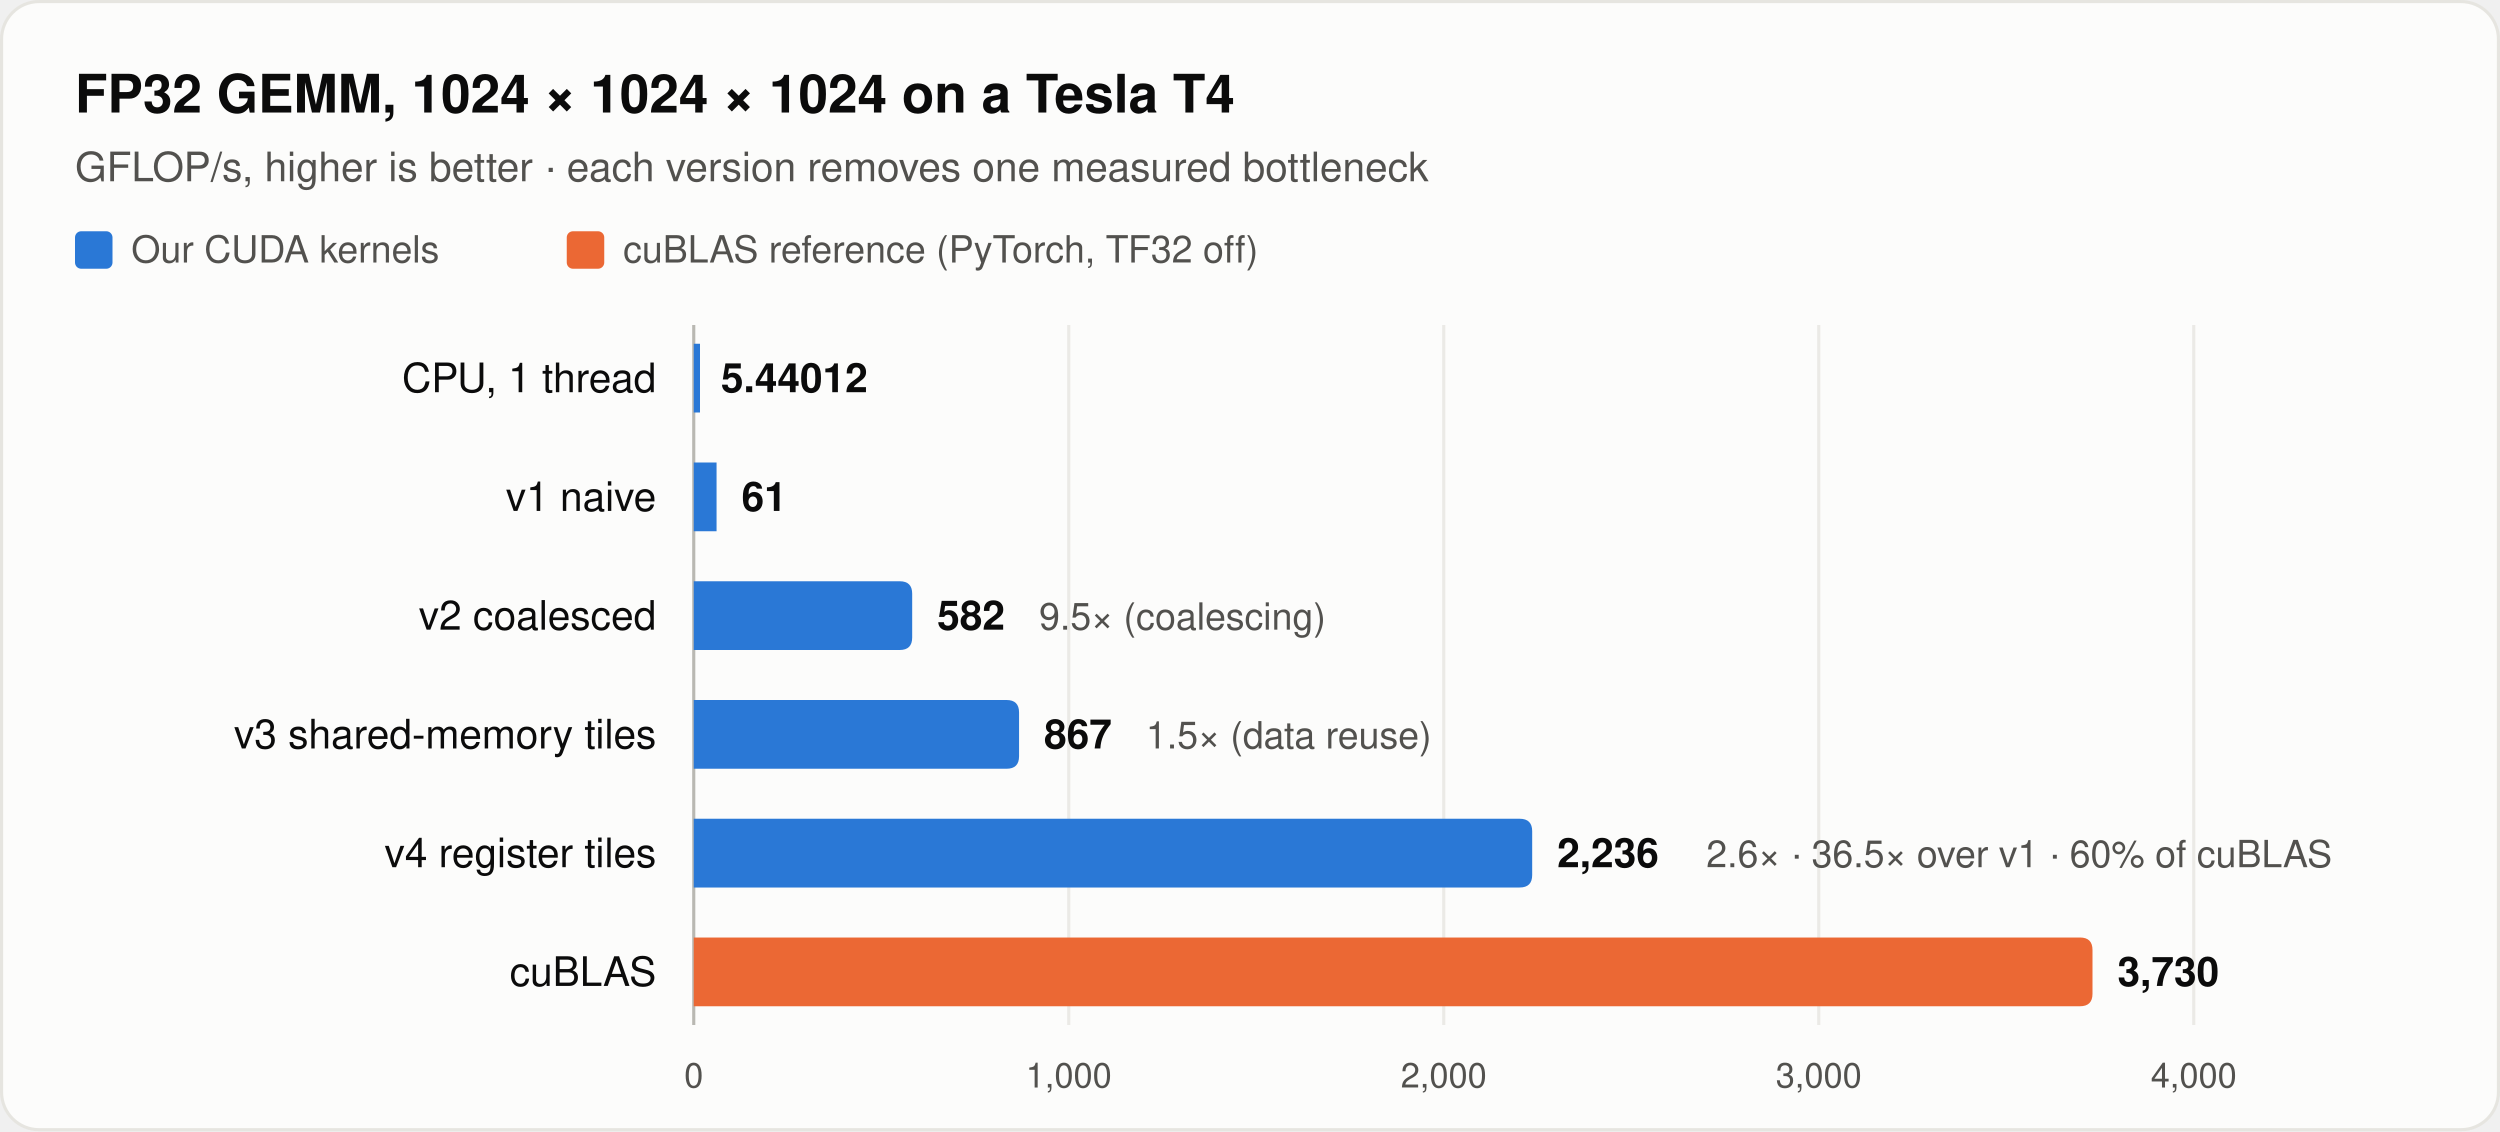
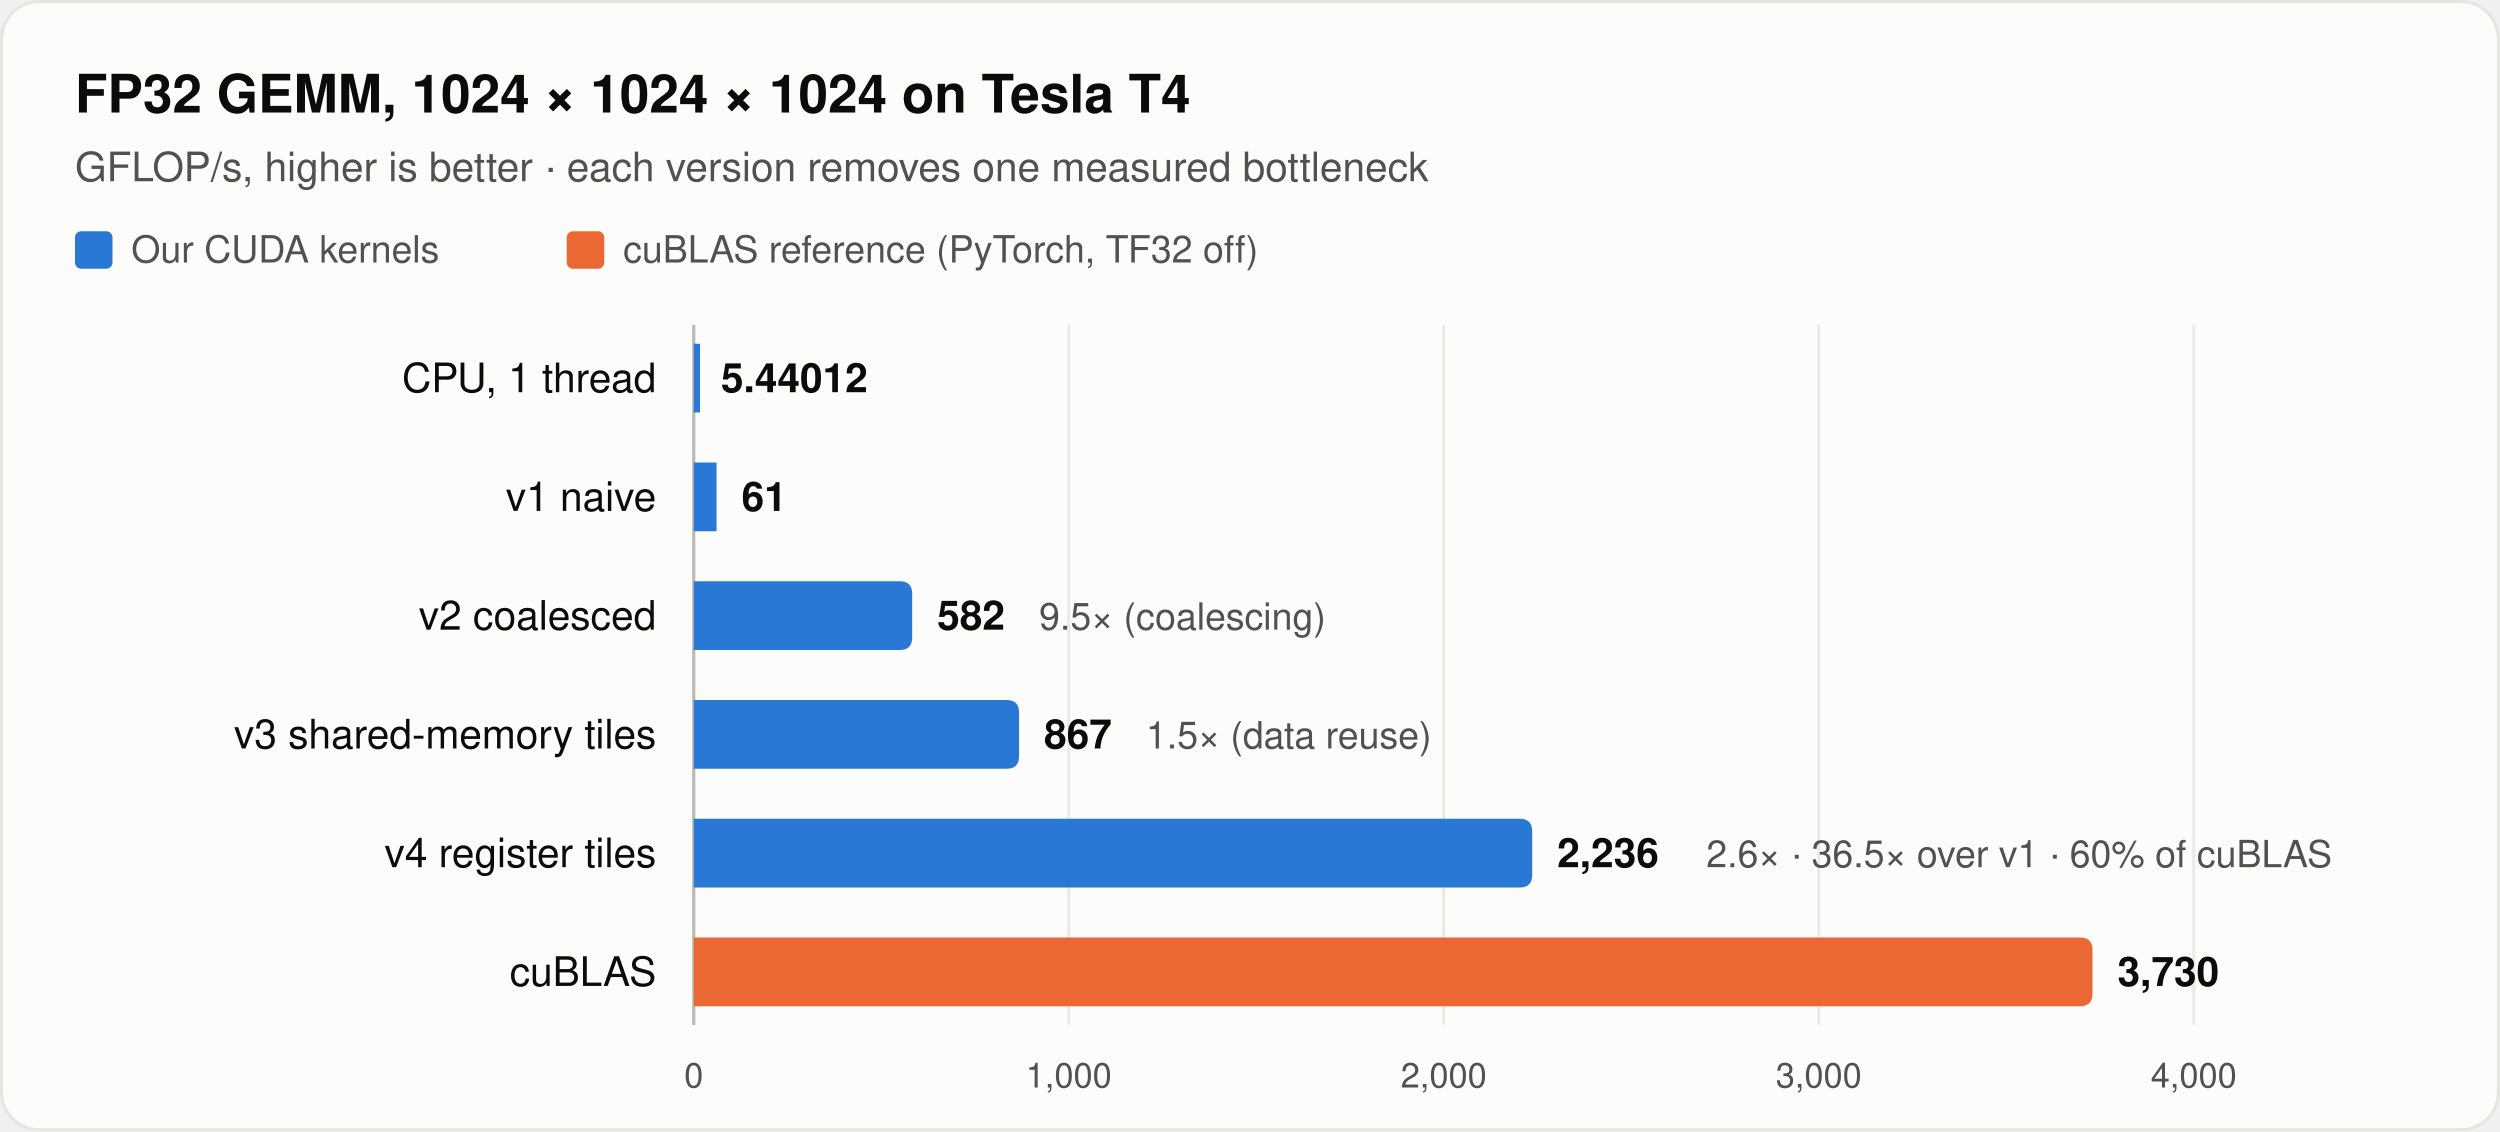
<svg xmlns="http://www.w3.org/2000/svg" width="800" height="362" viewBox="0 0 800 362" role="img" aria-labelledby="t d">
  <style>
    .title { font: 600 17px -apple-system, BlinkMacSystemFont, "Segoe UI", Helvetica, Arial, sans-serif; }
    .sub   { font: 400 13px -apple-system, BlinkMacSystemFont, "Segoe UI", Helvetica, Arial, sans-serif; }
    .label { font: 500 13px -apple-system, BlinkMacSystemFont, "Segoe UI", Helvetica, Arial, sans-serif; }
    .value { font: 600 13px -apple-system, BlinkMacSystemFont, "Segoe UI", Helvetica, Arial, sans-serif; font-variant-numeric: tabular-nums; }
    .note  { font: 400 12px -apple-system, BlinkMacSystemFont, "Segoe UI", Helvetica, Arial, sans-serif; }
    .tick  { font: 400 11px -apple-system, BlinkMacSystemFont, "Segoe UI", Helvetica, Arial, sans-serif; font-variant-numeric: tabular-nums; }
    .grid, .base, .ref, .mark { stroke-width: 1; fill: none; }
    .ref { stroke-dasharray: 4 3; }
    .mark { stroke-width: 2; }
    .line { fill: none; stroke-width: 2; stroke-linejoin: round; stroke-linecap: round; }
    .ring { stroke-width: 2; }
    .bg { fill: #fcfcfb; stroke: #e6e5e0; }
    .title, .label, .value { fill: #0b0b0b; }
    .sub, .note, .tick { fill: #52514e; }
    .grid { stroke: #ebeae6; }
    .base { stroke: #b9b8b2; }
    .ref { stroke: #52514e; }
    .mark { stroke: #0b0b0b; }
    .s1 { fill: #2a78d6; } .s2 { fill: #eb6834; } .s3 { fill: #1baf7a; }
    .l1 { stroke: #2a78d6; } .l2 { stroke: #eb6834; } .l3 { stroke: #1baf7a; }
    .ring { stroke: #fcfcfb; }
    @media (prefers-color-scheme: dark) {
    .bg { fill: #1a1a19; stroke: #333331; }
    .title, .label, .value { fill: #ffffff; }
    .sub, .note, .tick { fill: #c3c2b7; }
    .grid { stroke: #2e2e2c; }
    .base { stroke: #5c5b57; }
    .ref { stroke: #c3c2b7; }
    .mark { stroke: #ffffff; }
    .s1 { fill: #3987e5; } .s2 { fill: #d95926; } .s3 { fill: #199e70; }
    .l1 { stroke: #3987e5; } .l2 { stroke: #d95926; } .l3 { stroke: #199e70; }
    .ring { stroke: #1a1a19; }
    }
  </style>
  <rect class="bg" x="0.5" y="0.5" width="799" height="361" rx="12" />
-   <text class="title" x="24" y="36">FP32 GEMM, 1024 × 1024 × 1024 on a Tesla T4</text>
+   <text class="title" x="24" y="36">FP32 GEMM, 1024 × 1024 × 1024 on Tesla T4</text>
  <text class="sub" x="24" y="58">GFLOP/s, higher is better · each version removes one measured bottleneck</text>
  <rect class="s1" x="24" y="74" width="12" height="12" rx="2" />
  <text class="note" x="42" y="84">Our CUDA kernels</text>
  <rect class="s2" x="181.36" y="74" width="12" height="12" rx="2" />
  <text class="note" x="199.4" y="84">cuBLAS reference (PyTorch, TF32 off)</text>
  <line class="base" x1="222" y1="104" x2="222" y2="328" />
  <text class="tick" x="222" y="348" text-anchor="middle">0</text>
  <line class="grid" x1="342" y1="104" x2="342" y2="328" />
  <text class="tick" x="342" y="348" text-anchor="middle">1,000</text>
  <line class="grid" x1="462" y1="104" x2="462" y2="328" />
  <text class="tick" x="462" y="348" text-anchor="middle">2,000</text>
  <line class="grid" x1="582" y1="104" x2="582" y2="328" />
  <text class="tick" x="582" y="348" text-anchor="middle">3,000</text>
  <line class="grid" x1="702" y1="104" x2="702" y2="328" />
  <text class="tick" x="702" y="348" text-anchor="middle">4,000</text>
  <text class="label" x="210" y="125.5" text-anchor="end">CPU, 1 thread</text>
  <rect class="s1" x="222" y="110" width="2" height="22" />
  <text class="value" x="230.7" y="125.5">5.44012</text>
  <text class="label" x="210" y="163.5" text-anchor="end">v1 naive</text>
  <rect class="s1" x="222" y="148" width="7.3" height="22" />
  <text class="value" x="237.3" y="163.5">61</text>
  <text class="label" x="210" y="201.5" text-anchor="end">v2 coalesced</text>
  <path class="s1" d="M222 186 H287.9 Q291.9 186 291.9 190 V204 Q291.9 208 287.9 208 H222 Z" />
  <text class="value" x="299.9" y="201.5">582</text>
  <text class="note" x="332.5" y="201.5">9.5× (coalescing)</text>
  <text class="label" x="210" y="239.5" text-anchor="end">v3 shared-memory tiles</text>
  <path class="s1" d="M222 224 H322.1 Q326.1 224 326.1 228 V242 Q326.1 246 322.1 246 H222 Z" />
  <text class="value" x="334.1" y="239.5">867</text>
  <text class="note" x="366.7" y="239.5">1.5× (data reuse)</text>
  <text class="label" x="210" y="277.5" text-anchor="end">v4 register tiles</text>
  <path class="s1" d="M222 262 H486.3 Q490.3 262 490.3 266 V280 Q490.3 284 486.3 284 H222 Z" />
  <text class="value" x="498.3" y="277.5">2,236</text>
  <text class="note" x="546" y="277.5">2.6× · 36.5× over v1 · 60% of cuBLAS</text>
  <text class="label" x="210" y="315.5" text-anchor="end">cuBLAS</text>
  <path class="s2" d="M222 300 H665.6 Q669.6 300 669.6 304 V318 Q669.6 322 665.6 322 H222 Z" />
  <text class="value" x="677.6" y="315.5">3,730</text>
</svg>
